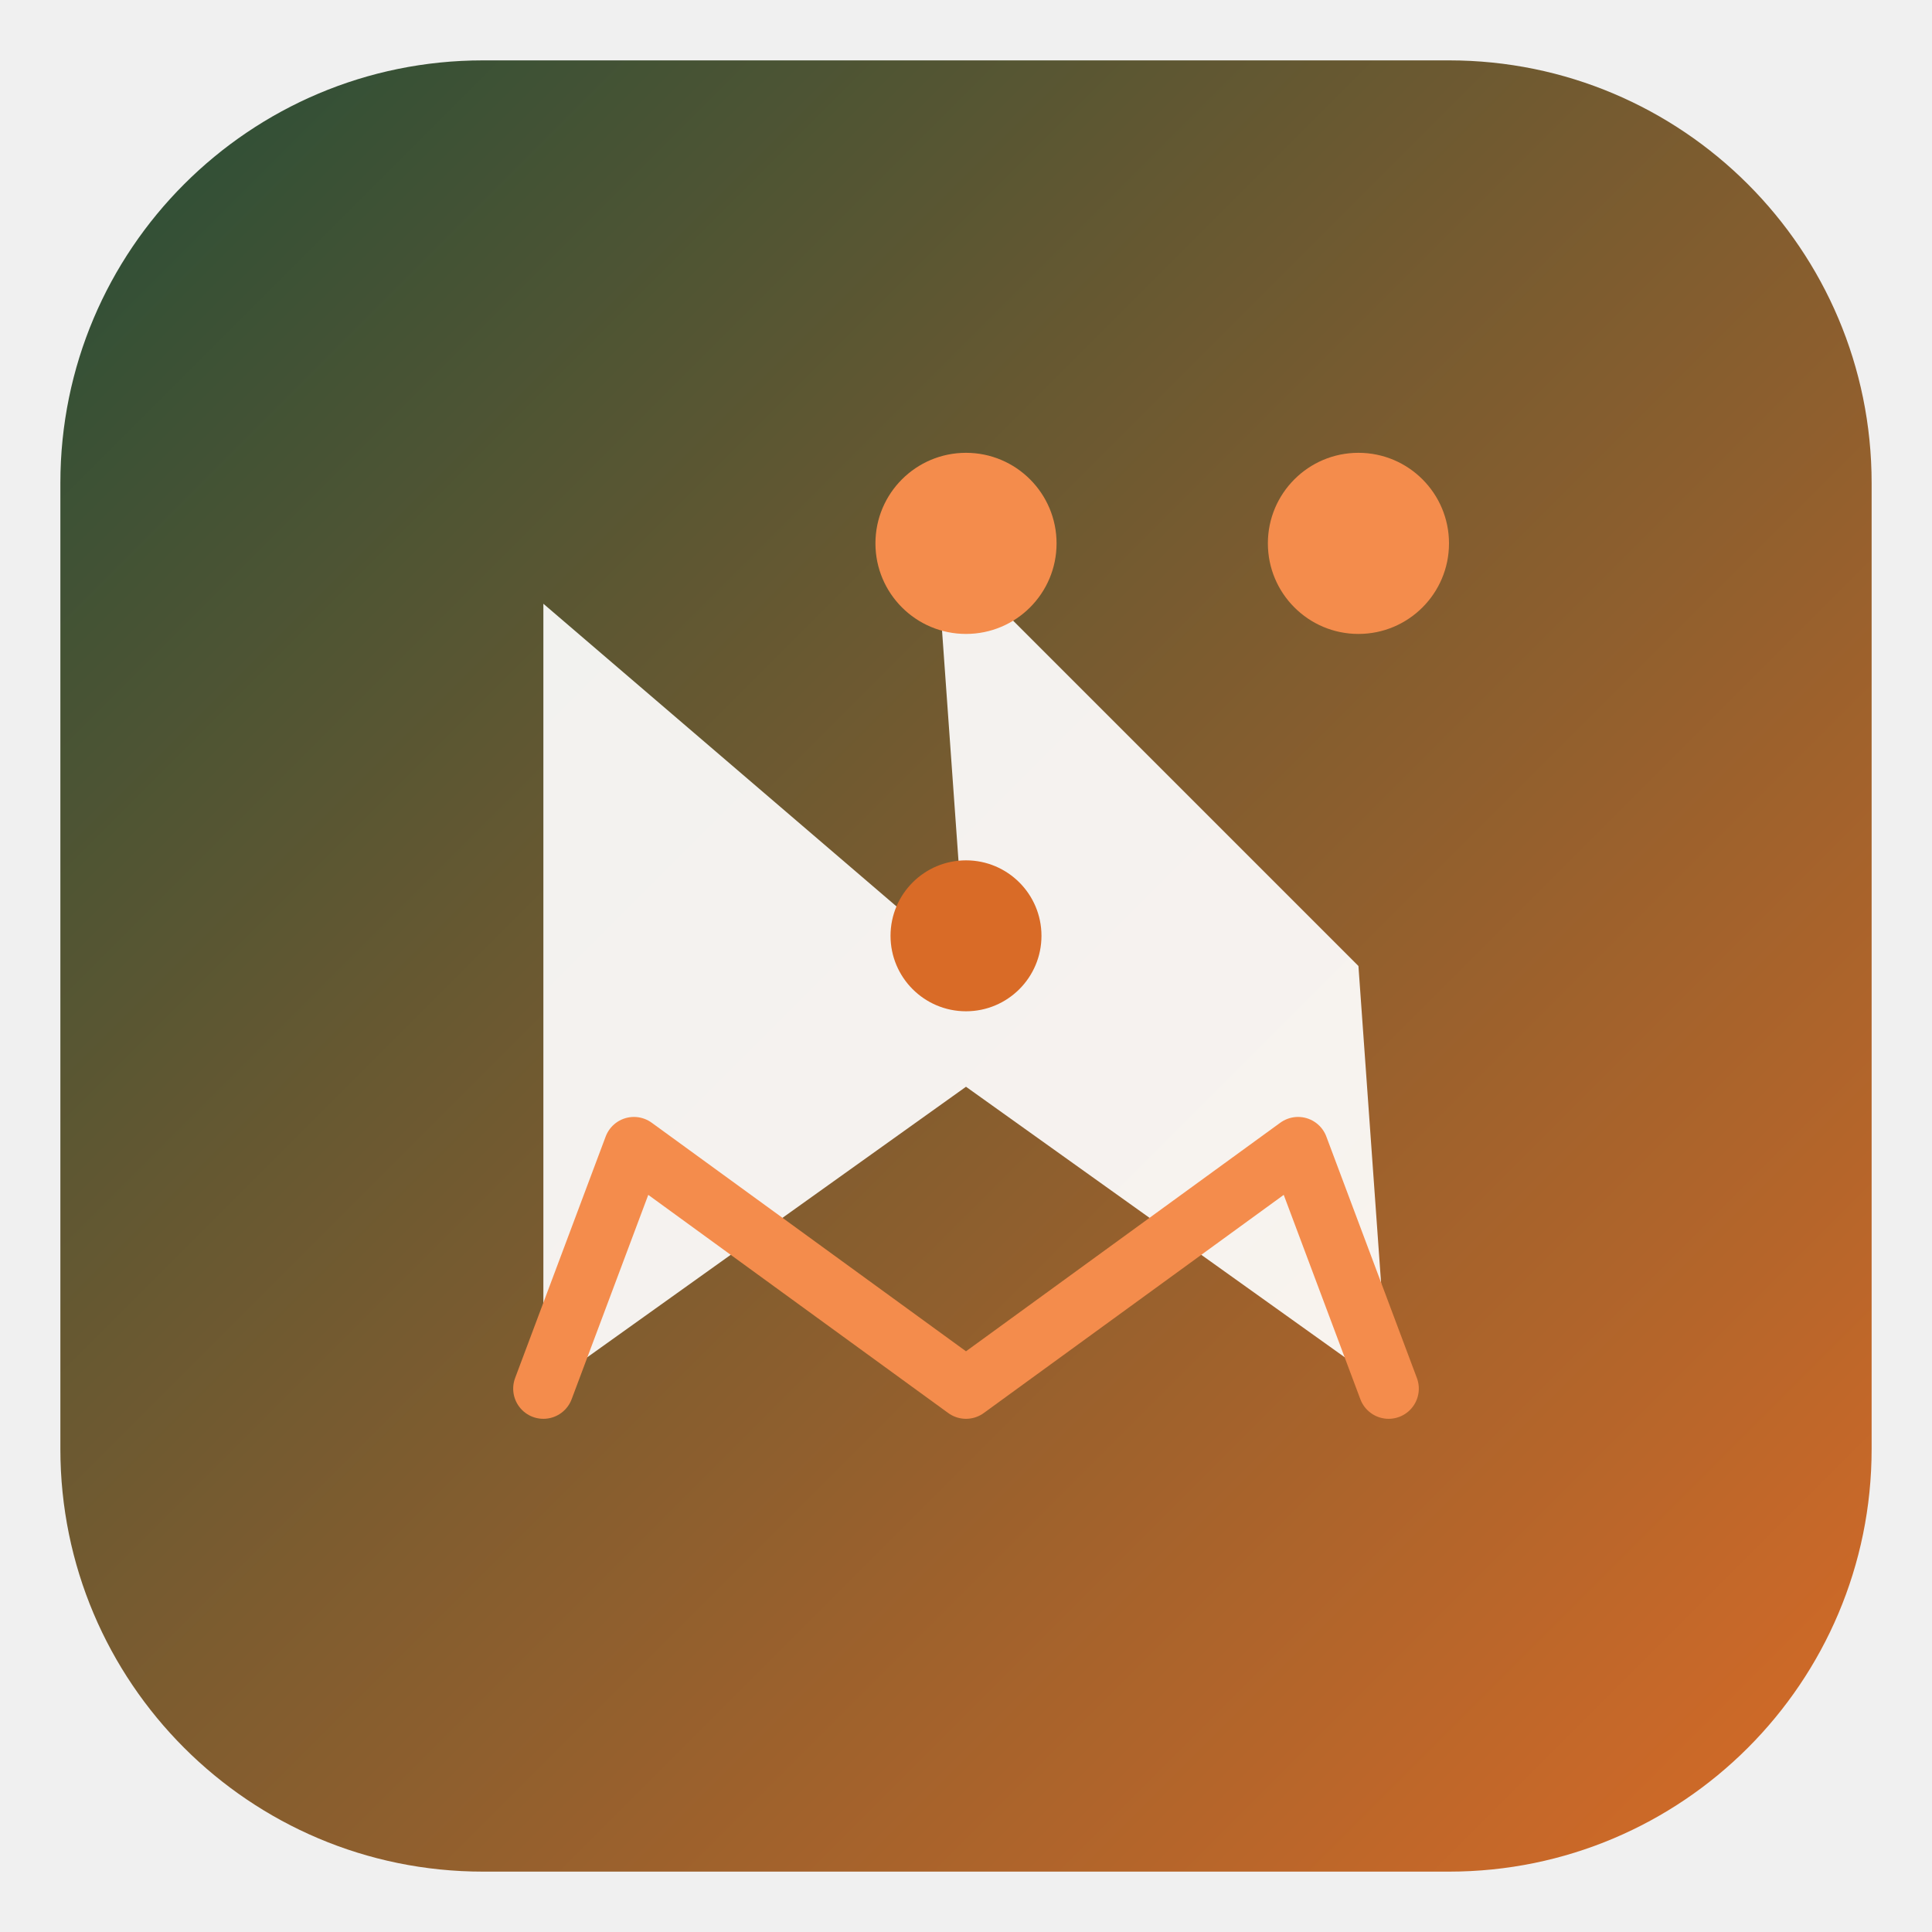
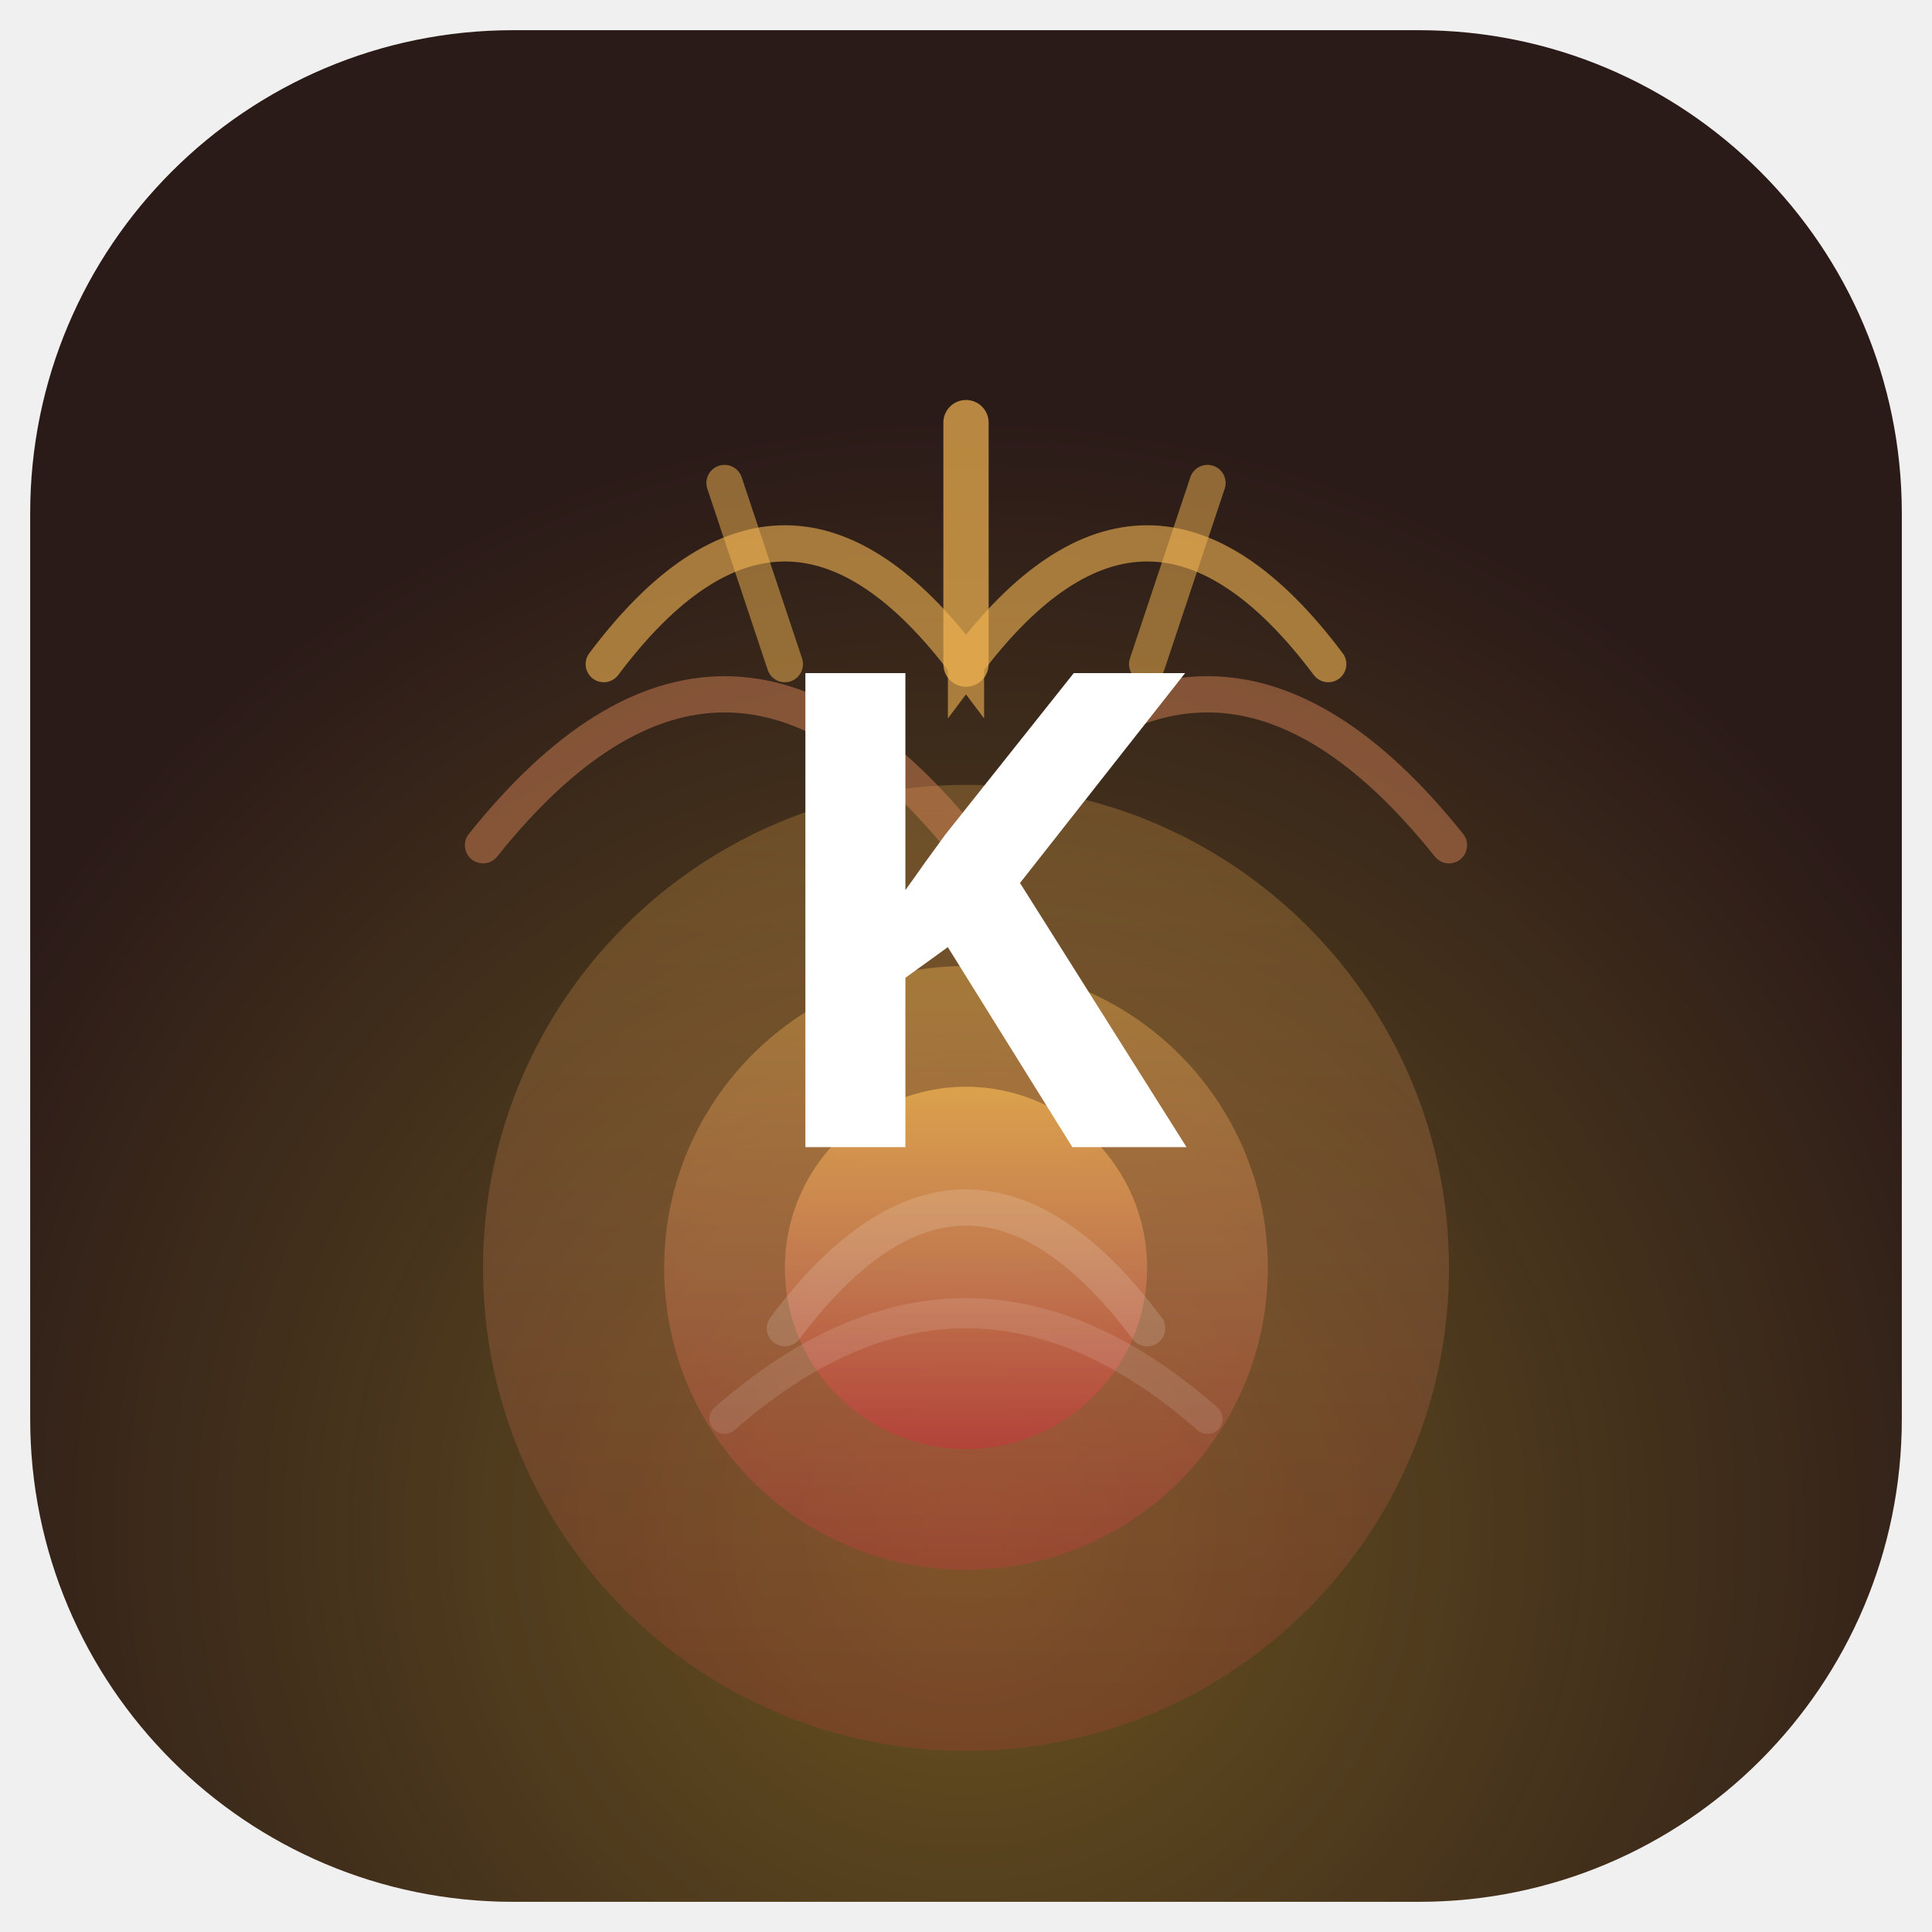
<svg xmlns="http://www.w3.org/2000/svg" viewBox="0 0 64 64" fill="none">
  <defs>
-     <linearGradient id="bg" x1="0" y1="0" x2="1" y2="1">
-       <stop offset="0%" stop-color="#274E37" />
-       <stop offset="100%" stop-color="#D96B27" />
+     <linearGradient id="sunset" x1="0" y1="0" x2="0" y2="1">
+       <stop offset="0%" stop-color="#f4b553" />
+       <stop offset="50%" stop-color="#d28156" />
+       <stop offset="100%" stop-color="#bd3b3b" />
    </linearGradient>
+     <radialGradient id="glow" cx="0.5" cy="0.8" r="0.6">
+       <stop offset="0%" stop-color="#ffd835" stop-opacity="0.3" />
+       <stop offset="100%" stop-color="#ffd835" stop-opacity="0" />
+     </radialGradient>
  </defs>
-   <rect x="2" y="2" width="60" height="60" rx="14" fill="url(#bg)" />
-   <path d="M18 46V20L32 32L31 18L45 32L46 46L32 36L18 46Z" fill="white" fill-opacity="0.92" />
-   <circle cx="32" cy="18" r="3" fill="#F48C4C" />
-   <circle cx="45" cy="18" r="3" fill="#F48C4C" />
-   <path d="M18 46L21 38L32 46L43 38L46 46" stroke="#F48C4C" stroke-width="2" stroke-linecap="round" stroke-linejoin="round" />
-   <circle cx="32" cy="31" r="2.5" fill="#D96B27" />
+   <rect x="1" y="1" width="62" height="62" rx="16" fill="#2A1A18" />
+   <rect x="1" y="1" width="62" height="62" rx="16" fill="url(#glow)" />
+   <circle cx="32" cy="42" r="16" fill="url(#sunset)" opacity="0.25" />
+   <circle cx="32" cy="42" r="10" fill="url(#sunset)" opacity="0.40" />
+   <circle cx="32" cy="42" r="6" fill="url(#sunset)" opacity="0.70" />
+   <path d="M20 22 Q26 14 32 22 Q32 14 32 22 Q38 14 44 22" stroke="#f4b553" stroke-width="1.2" fill="none" stroke-linecap="round" opacity="0.6" />
+   <path d="M16 28 Q24 18 32 28 Q32 18 32 28 Q40 18 48 28" stroke="#d28156" stroke-width="1.2" fill="none" stroke-linecap="round" opacity="0.5" />
+   <line x1="32" y1="14" x2="32" y2="22" stroke="#f4b553" stroke-width="1.5" stroke-linecap="round" opacity="0.7" />
+   <line x1="24" y1="16" x2="26" y2="22" stroke="#f4b553" stroke-width="1.2" stroke-linecap="round" opacity="0.5" />
+   <line x1="40" y1="16" x2="38" y2="22" stroke="#f4b553" stroke-width="1.2" stroke-linecap="round" opacity="0.5" />
+   <path d="M26 44 Q32 36 38 44" stroke="white" stroke-width="1.2" fill="none" stroke-linecap="round" opacity="0.15" />
+   <path d="M24 47 Q32 40 40 47" stroke="white" stroke-width="1" fill="none" stroke-linecap="round" opacity="0.12" />
+   <text x="32" y="38" text-anchor="middle" font-family="system-ui,sans-serif" font-weight="800" font-size="22" fill="white" letter-spacing="-1">K</text>
</svg>
